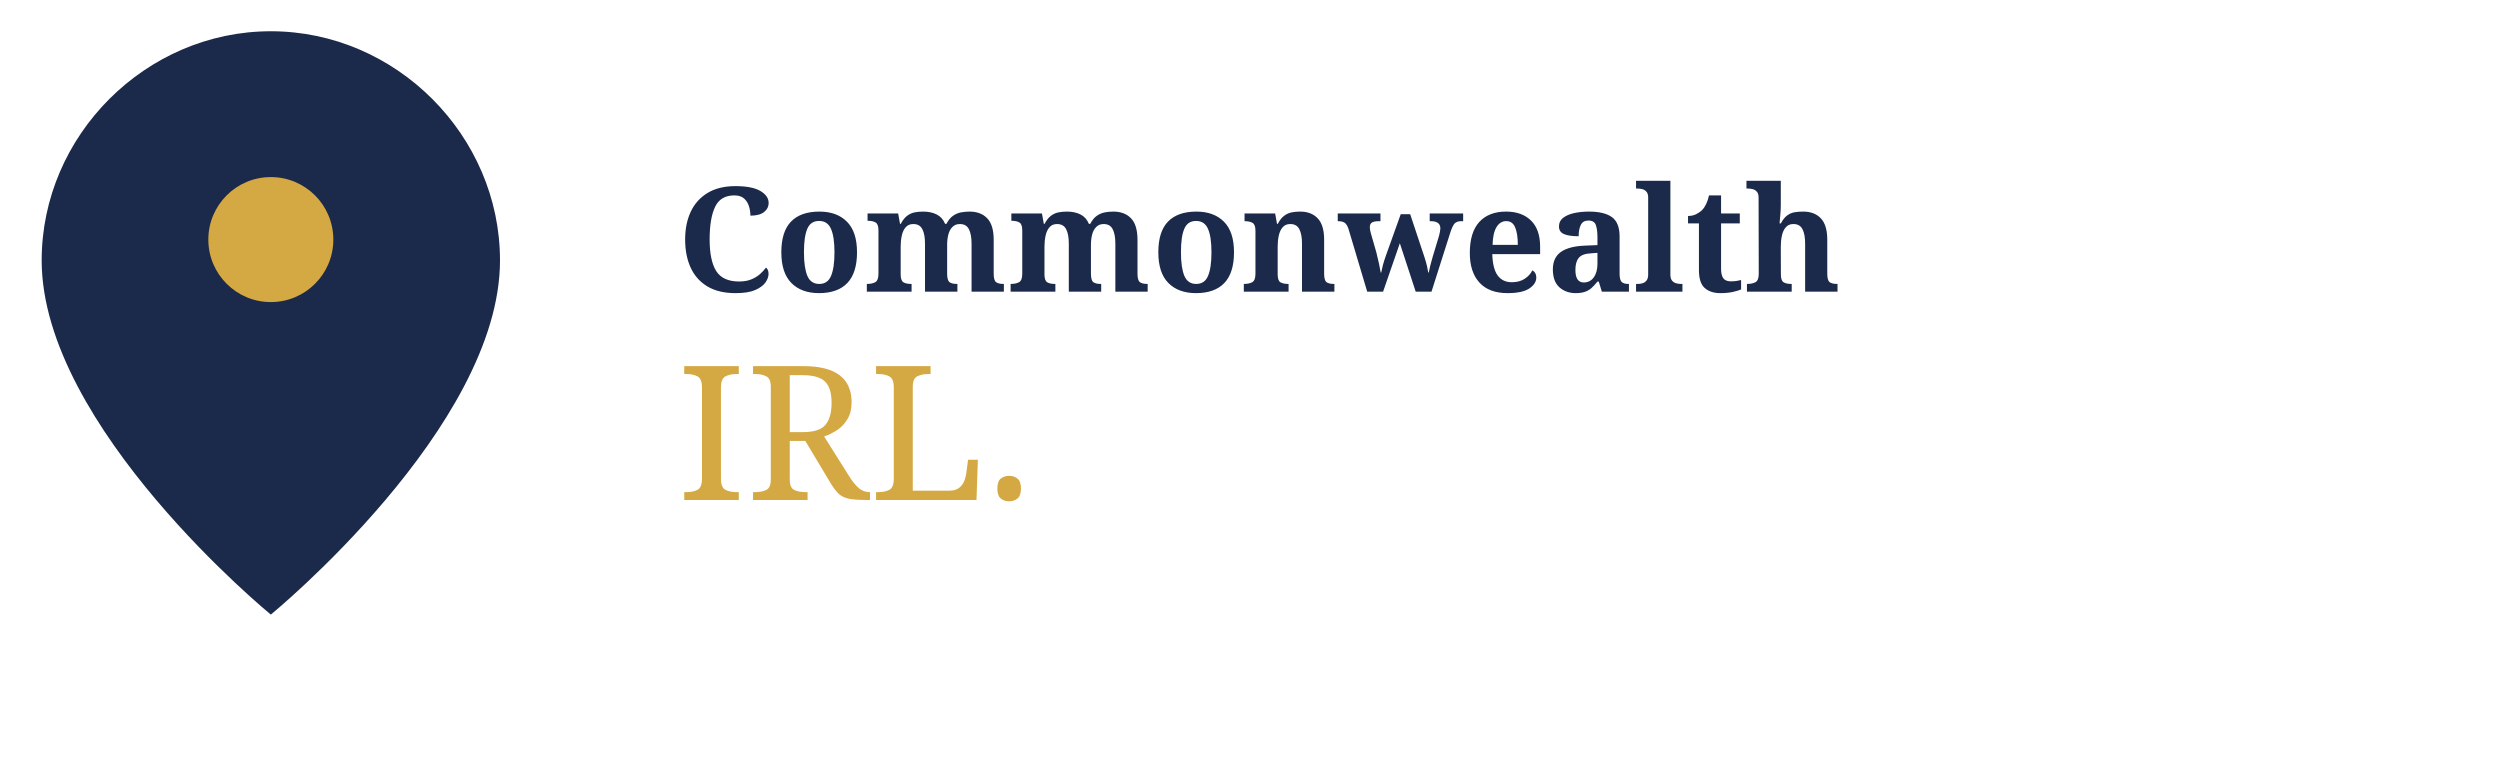
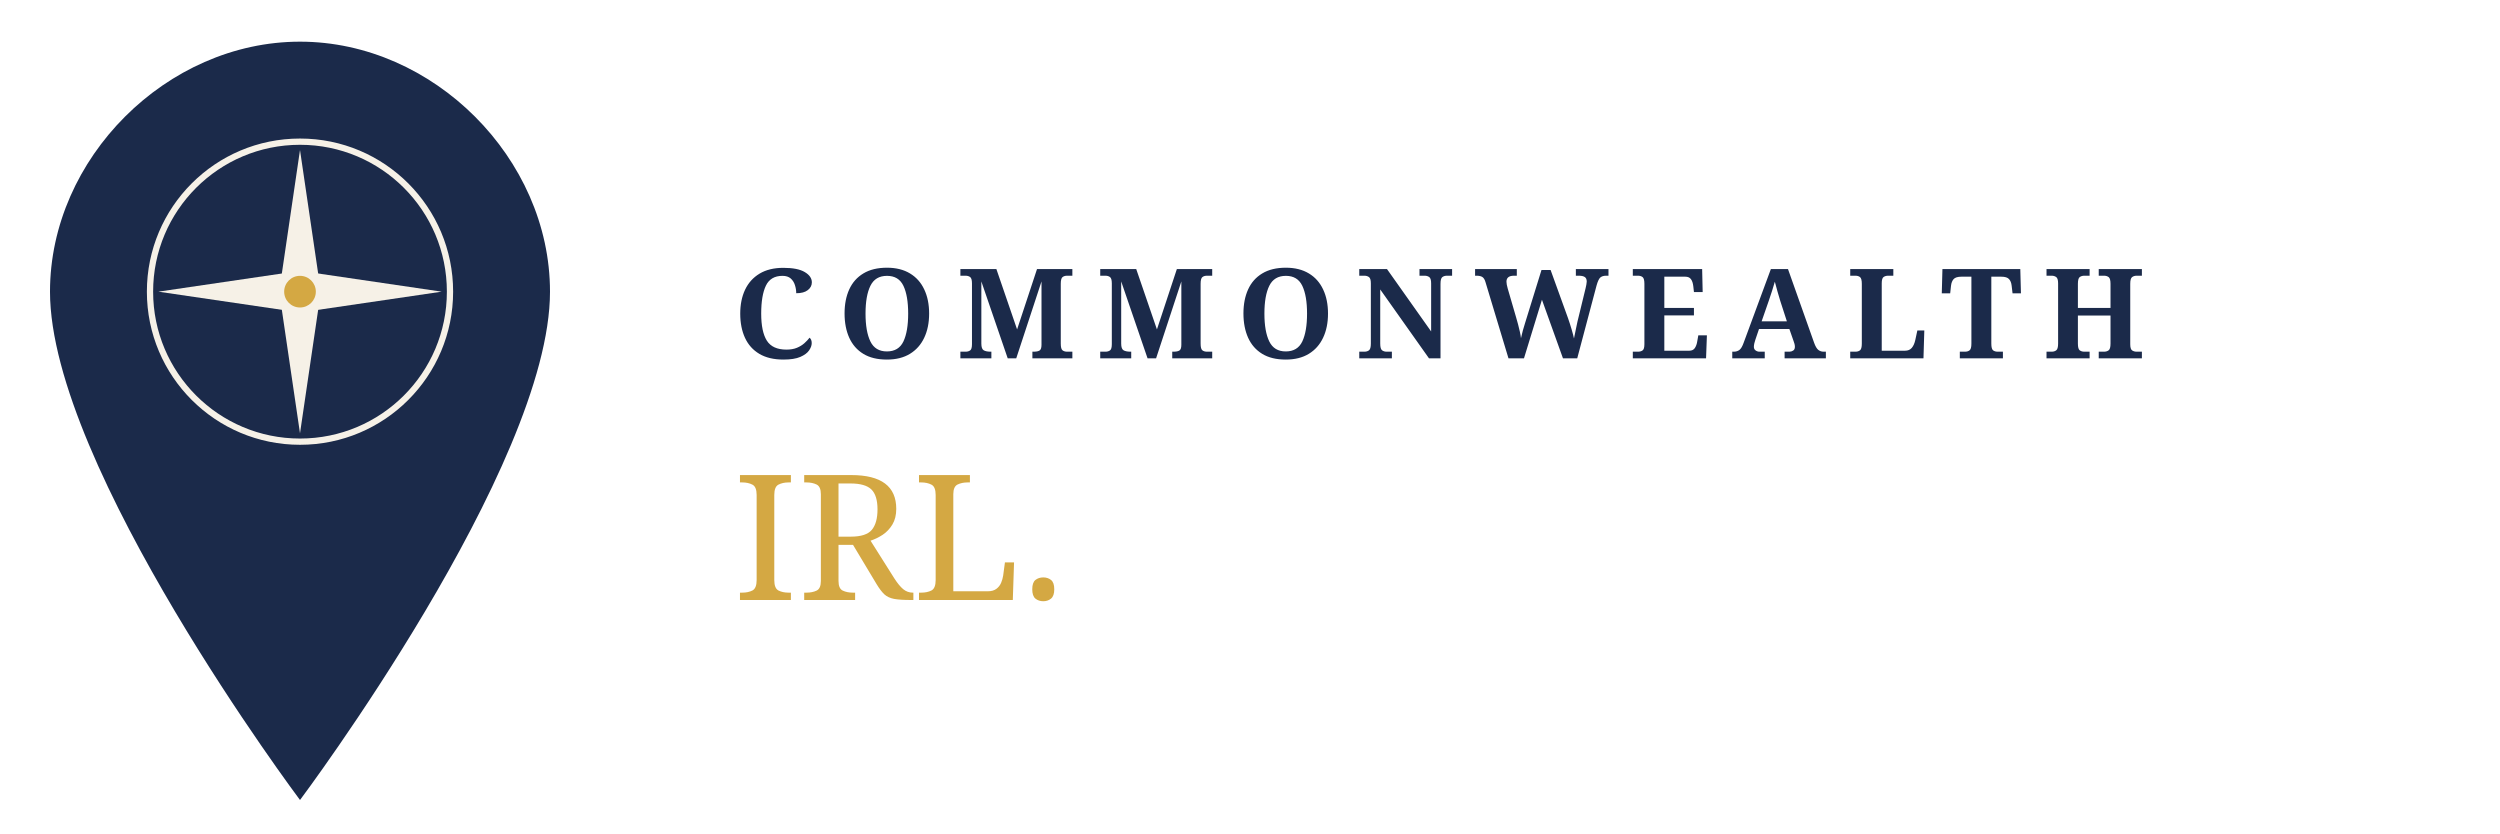
- <svg xmlns="http://www.w3.org/2000/svg" viewBox="0 0 480 150">
-   <path d="M52 6C28 6 8 26 8 50C8 82 52 118 52 118S96 82 96 50C96 26 76 6 52 6Z" fill="#1B2A4A" />
-   <circle cx="52" cy="46" r="12" fill="#D4A843" />
-   <text x="130" y="56" font-family="Georgia,serif" font-size="28" font-weight="700" fill="#1B2A4A">Commonwealth</text>
-   <text x="130" y="96" font-family="Georgia,serif" font-size="36" font-weight="400" fill="#D4A843">IRL.</text>
+ <svg xmlns="http://www.w3.org/2000/svg" viewBox="0 0 600 200">
+   <path d="M72 10 C40 10 12 38 12 70 C12 112 72 192 72 192 S132 112 132 70 C132 38 104 10 72 10 Z" fill="#1B2A4A" />
+   <circle cx="72" cy="70" r="36" fill="none" stroke="#F6F1E7" stroke-width="1.5" />
+   <path d="M72 36 L77 70 L72 104 L67 70 Z" fill="#F6F1E7" />
+   <path d="M38 70 L72 75 L106 70 L72 65 Z" fill="#F6F1E7" />
+   <circle cx="72" cy="70" r="3.8" fill="#D4A843" />
+   <text x="176" y="86" font-family="Georgia, serif" font-size="30" font-weight="700" fill="#1B2A4A" letter-spacing="5">COMMONWEALTH</text>
+   <text x="176" y="144" font-family="Georgia, serif" font-size="42" font-weight="400" fill="#D4A843">IRL.</text>
</svg>
